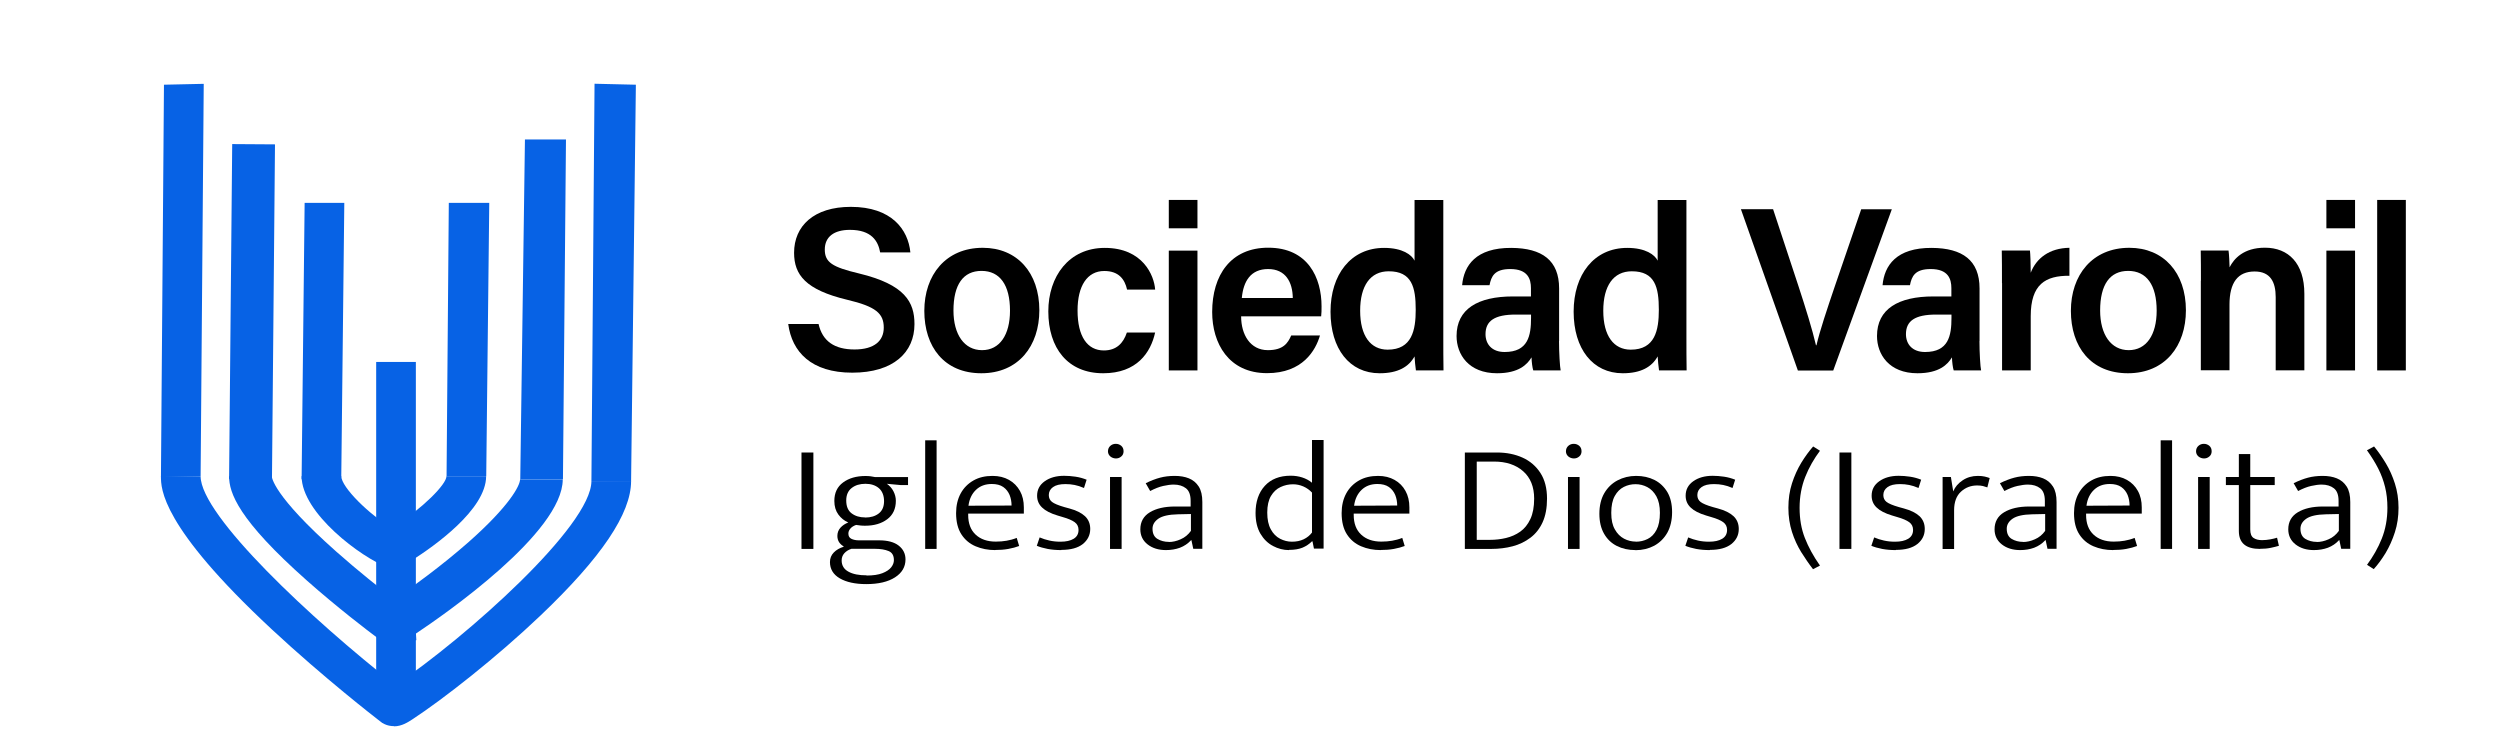
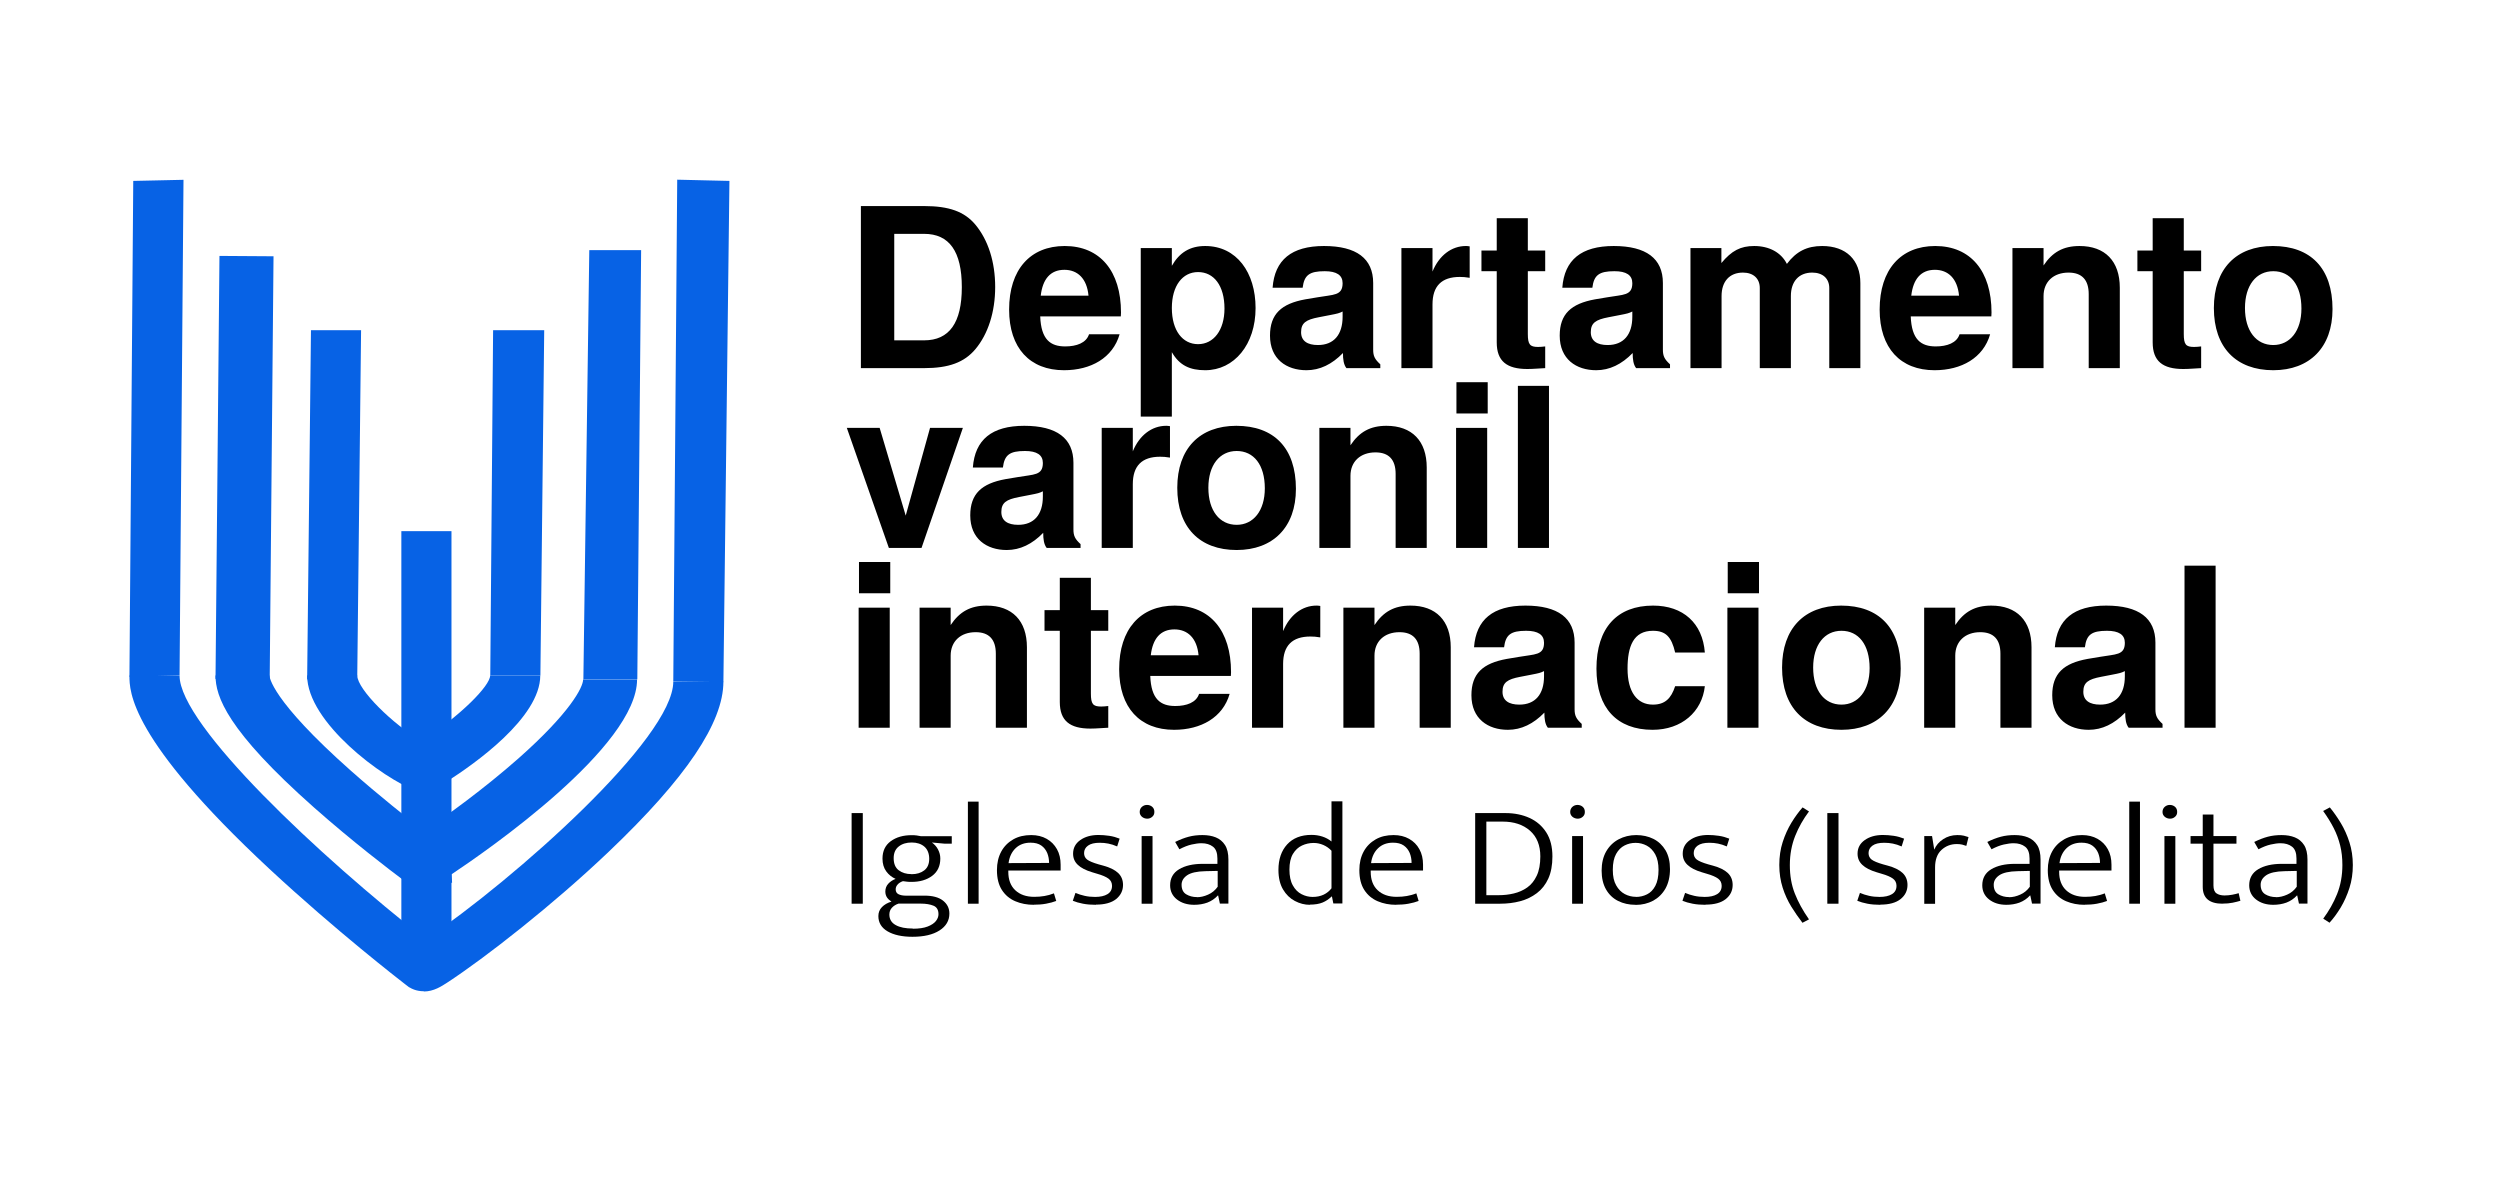
- <svg xmlns="http://www.w3.org/2000/svg" id="Layer_1" version="1.1" viewBox="0 0 256.46 76.46">
-   <defs>
-     <style>
-       .st0 {
-         fill: #0762e5;
-       }
-     </style>
-   </defs>
-   <g>
-     <path d="M83.97,33.23c.4,1.77,1.63,2.62,3.69,2.62s3-.91,3-2.24c0-1.45-.8-2.16-3.76-2.86-4.25-1.02-5.44-2.55-5.44-4.82,0-2.74,2.02-4.71,5.82-4.71,4.19,0,5.88,2.33,6.11,4.67h-3.1c-.21-1.17-.89-2.31-3.1-2.31-1.63,0-2.58.71-2.58,2.02s.77,1.8,3.5,2.45c4.73,1.14,5.7,2.94,5.7,5.2,0,2.9-2.16,4.98-6.38,4.98s-6.19-2.14-6.57-4.99h3.1Z" />
-     <path d="M106.62,31.83c0,3.66-2.14,6.46-5.95,6.46s-5.85-2.72-5.85-6.4,2.2-6.47,6-6.47c3.52,0,5.8,2.55,5.8,6.41ZM97.81,31.85c0,2.48,1.12,4.07,2.93,4.07s2.87-1.56,2.87-4.05c0-2.64-1.04-4.08-2.92-4.08s-2.88,1.4-2.88,4.07Z" />
-     <path d="M118.5,34.1c-.45,2.07-1.88,4.19-5.33,4.19-3.64,0-5.63-2.58-5.63-6.35,0-3.58,2.11-6.51,5.79-6.51,3.9,0,5.07,2.82,5.17,4.28h-2.88c-.24-1.08-.87-1.91-2.34-1.91-1.75,0-2.74,1.53-2.74,4.05,0,2.68,1.01,4.1,2.7,4.1,1.28,0,1.99-.73,2.36-1.84h2.9Z" />
-     <path d="M119.9,20.51h2.94v2.91h-2.94v-2.91ZM119.9,25.71h2.94v12.29h-2.94v-12.29Z" />
-     <path d="M127.32,32.46c0,1.86.93,3.46,2.74,3.46,1.58,0,2.05-.71,2.4-1.51h2.95c-.45,1.53-1.77,3.87-5.43,3.87-3.95,0-5.63-3.07-5.63-6.27,0-3.79,1.91-6.6,5.75-6.6,4.09,0,5.47,3.1,5.47,6.01,0,.4,0,.69-.04,1.03h-8.22ZM132.62,30.57c-.02-1.63-.74-2.97-2.53-2.97s-2.54,1.25-2.7,2.97h5.23Z" />
-     <path d="M148.06,20.51v14.08c0,1.13,0,2.26.02,3.41h-2.83c-.06-.35-.12-1.09-.14-1.44-.59,1.07-1.7,1.73-3.58,1.73-3.1,0-5.04-2.52-5.04-6.32s2.08-6.54,5.5-6.54c1.89,0,2.83.71,3.12,1.31v-6.22h2.94ZM139.53,31.88c0,2.59,1.08,3.99,2.82,3.99,2.5,0,2.88-2.01,2.88-4.09,0-2.31-.39-3.95-2.77-3.95-1.9,0-2.93,1.5-2.93,4.05Z" />
-     <path d="M159.93,34.99c0,1.15.09,2.69.17,3.01h-2.81c-.09-.25-.17-.88-.18-1.34-.44.73-1.31,1.63-3.54,1.63-2.91,0-4.15-1.93-4.15-3.82,0-2.78,2.2-4.06,5.78-4.06h1.85v-.85c0-.94-.32-1.96-2.12-1.96-1.63,0-1.95.75-2.13,1.66h-2.81c.18-2.02,1.41-3.85,5.05-3.83,3.16.02,4.9,1.28,4.9,4.16v5.4ZM157.06,32.27h-1.57c-2.16,0-3.1.64-3.1,2.01,0,1.02.65,1.83,1.96,1.83,2.41,0,2.71-1.67,2.71-3.5v-.35Z" />
-     <path d="M173,20.51v14.08c0,1.13,0,2.26.02,3.41h-2.83c-.06-.35-.12-1.09-.14-1.44-.59,1.07-1.7,1.73-3.58,1.73-3.09,0-5.04-2.52-5.04-6.32s2.08-6.54,5.5-6.54c1.89,0,2.83.71,3.12,1.31v-6.22h2.94ZM164.47,31.88c0,2.59,1.08,3.99,2.82,3.99,2.5,0,2.88-2.01,2.88-4.09,0-2.31-.39-3.95-2.77-3.95-1.9,0-2.93,1.5-2.93,4.05Z" />
-     <path d="M184.43,38l-5.84-16.54h3.3l2.59,7.85c.77,2.35,1.43,4.48,1.81,6.11h.05c.34-1.48,1.08-3.68,1.88-6.04l2.71-7.91h3.14l-6.01,16.54h-3.62Z" />
-     <path d="M203.06,34.99c0,1.15.09,2.69.17,3.01h-2.81c-.09-.25-.17-.88-.18-1.34-.44.73-1.31,1.63-3.54,1.63-2.91,0-4.15-1.93-4.15-3.82,0-2.78,2.2-4.06,5.78-4.06h1.85v-.85c0-.94-.32-1.96-2.12-1.96-1.63,0-1.95.75-2.13,1.66h-2.81c.18-2.02,1.41-3.85,5.05-3.83,3.16.02,4.9,1.28,4.9,4.16v5.4ZM200.19,32.27h-1.57c-2.16,0-3.1.64-3.1,2.01,0,1.02.65,1.83,1.96,1.83,2.41,0,2.71-1.67,2.71-3.5v-.35Z" />
-     <path d="M205.37,29.04c0-1.39,0-2.43-.02-3.34h2.89c.04.3.08,1.43.08,2.28.57-1.49,1.92-2.53,3.97-2.56v2.87c-2.46-.02-3.97.87-3.97,4.15v5.56h-2.94v-8.96Z" />
-     <path d="M224.24,31.83c0,3.66-2.14,6.46-5.95,6.46s-5.85-2.72-5.85-6.4,2.2-6.47,6-6.47c3.51,0,5.8,2.55,5.8,6.41ZM215.44,31.85c0,2.48,1.12,4.07,2.93,4.07s2.87-1.56,2.87-4.05c0-2.64-1.04-4.08-2.92-4.08s-2.88,1.4-2.88,4.07Z" />
-     <path d="M225.78,28.8c0-1.05,0-2.17-.02-3.1h2.85c.06.33.1,1.33.11,1.72.44-.87,1.43-2.01,3.63-2.01,2.39,0,4.04,1.58,4.04,4.73v7.85h-2.94v-7.51c0-1.54-.54-2.63-2.16-2.63-1.72,0-2.58,1.13-2.58,3.4v6.73h-2.94v-9.19Z" />
-     <path d="M238.65,20.51h2.94v2.91h-2.94v-2.91ZM238.65,25.71h2.94v12.29h-2.94v-12.29Z" />
-     <path d="M243.86,38v-17.49h2.94v17.49h-2.94Z" />
+ <svg xmlns="http://www.w3.org/2000/svg" width="100%" height="100%" viewBox="0 0 203 96" version="1.1" xml:space="preserve" style="fill-rule:evenodd;clip-rule:evenodd;stroke-linejoin:round;stroke-miterlimit:2;">
+   <g transform="matrix(1,0,0,1,-4,0)">
+     <g transform="matrix(0.90276,0,0,0.90276,2.995799,4.361357)">
+       <text x="77px" y="28.28px" style="font-family:'HelveticaNeue-Bold', 'Helvetica Neue';font-weight:700;font-size:20px;">Departamento</text>
+       <text x="77px" y="44.453px" style="font-family:'HelveticaNeue-Bold', 'Helvetica Neue';font-weight:700;font-size:20px;">var<tspan x="106.3px 118.52px " y="44.453px 44.453px ">on</tspan>il</text>
+       <g transform="matrix(20,0,0,20,201.38,60.62618)">
+             </g>
+       <text x="77px" y="60.626px" style="font-family:'HelveticaNeue-Bold', 'Helvetica Neue';font-weight:700;font-size:20px;">inter<tspan x="120.68px 132.54px " y="60.626px 60.626px ">na</tspan>cional</text>
+     </g>
  </g>
-   <g>
-     <path d="M82.22,56.31v-9.89h1.22v9.89h-1.22Z" />
-     <path d="M88.86,59.92c-1.13,0-2.04-.2-2.71-.59s-1.01-.95-1.01-1.67c0-.39.13-.71.39-.98.26-.27.61-.47,1.04-.6-.19-.12-.35-.26-.48-.44-.12-.18-.19-.4-.19-.66,0-.33.11-.62.32-.85.21-.23.48-.41.8-.53-.41-.18-.75-.45-1.02-.82-.27-.37-.41-.83-.41-1.39,0-.83.3-1.46.9-1.9s1.36-.66,2.29-.66c.19,0,.37.01.53.03.16.02.31.05.46.08h3.38v.82h-.76l-1.41-.13c.28.2.51.45.67.76s.25.64.25.98c0,.83-.3,1.46-.89,1.9-.59.44-1.34.66-2.25.66-.16,0-.31,0-.47-.02s-.31-.03-.47-.06c-.26.09-.46.22-.59.38-.14.16-.2.33-.2.51,0,.25.1.43.3.53.2.1.46.16.77.16h2.09c.87,0,1.54.18,2,.54.46.36.7.83.7,1.42,0,.76-.36,1.38-1.08,1.84-.72.46-1.7.69-2.95.69ZM88.9,59.04c.67,0,1.21-.08,1.62-.24.41-.16.71-.36.9-.6.19-.24.28-.49.28-.74,0-.47-.18-.78-.54-.93-.36-.15-.83-.23-1.39-.23h-2.43c-.31.1-.55.26-.73.46s-.27.45-.27.73c0,.51.23.9.69,1.15.46.26,1.08.38,1.88.38ZM88.76,53.09c.57,0,1.03-.14,1.39-.42s.54-.7.54-1.26-.18-1.03-.53-1.33-.81-.45-1.38-.45-1.04.14-1.41.43c-.37.29-.56.71-.56,1.28,0,.6.18,1.04.55,1.32.37.28.83.42,1.38.42Z" />
-     <path d="M94.91,56.31v-11.14h1.17v11.14h-1.17Z" />
-     <path d="M102.1,56.43c-.74,0-1.41-.13-2.02-.39s-1.1-.67-1.46-1.23-.54-1.28-.54-2.17c0-.77.16-1.45.47-2.02.31-.57.75-1.01,1.31-1.33s1.21-.47,1.96-.47c.65,0,1.21.14,1.69.41.48.27.85.65,1.12,1.13.27.48.4,1.05.4,1.69v.64h-5.71v.14c0,.86.25,1.53.76,2.01s1.2.72,2.07.72c.4,0,.77-.03,1.11-.09.35-.06.69-.15,1.04-.29l.25.83c-.31.12-.68.22-1.11.3s-.89.11-1.35.11ZM99.34,51.88l4.43-.02c0-.39-.07-.75-.2-1.08-.14-.33-.35-.61-.65-.82-.3-.21-.69-.31-1.18-.31-.66,0-1.2.2-1.62.6s-.68.94-.77,1.62Z" />
-     <path d="M108.87,56.43c-.51,0-.98-.04-1.4-.12s-.8-.19-1.11-.32l.29-.86c.32.14.65.24,1,.32s.73.12,1.14.12c.57,0,1.02-.1,1.35-.3.33-.2.5-.5.5-.91,0-.33-.13-.6-.39-.79-.26-.19-.67-.37-1.24-.53l-.53-.16c-.7-.21-1.23-.48-1.57-.81-.35-.33-.52-.73-.52-1.22,0-.62.26-1.11.78-1.48.52-.37,1.18-.56,1.99-.56.37,0,.76.03,1.17.09.41.06.79.17,1.14.31l-.27.85c-.34-.15-.66-.25-.96-.31-.3-.06-.61-.09-.94-.09-.57,0-.99.1-1.28.31-.29.21-.43.48-.43.82,0,.29.11.53.33.7.22.17.64.35,1.27.53l.51.14c.7.19,1.23.45,1.6.79.36.34.54.78.54,1.31,0,.63-.26,1.14-.76,1.55-.51.4-1.24.6-2.19.6Z" />
-     <path d="M114.48,47.03c-.21,0-.41-.07-.57-.2-.16-.14-.25-.31-.25-.53s.08-.42.24-.56c.16-.14.34-.21.56-.21s.4.07.56.2c.16.14.24.32.24.57,0,.22-.08.4-.24.53-.16.14-.34.2-.54.2ZM113.87,56.31v-7.38h1.19v7.38h-1.19Z" />
-     <path d="M119.62,56.43c-.76,0-1.39-.19-1.89-.58-.5-.39-.75-.91-.75-1.55,0-.77.33-1.36.98-1.75.65-.39,1.51-.59,2.57-.59h1.61v-.57c0-.62-.16-1.05-.48-1.3-.32-.25-.74-.38-1.26-.38-.31,0-.66.05-1.07.14-.41.09-.86.27-1.34.52l-.46-.8c.53-.26,1.02-.45,1.48-.57.45-.12.95-.18,1.5-.18s1.03.08,1.45.25.76.45,1.01.84c.25.39.37.92.37,1.59v4.8h-.93l-.19-.89h-.03c-.33.36-.71.61-1.15.78-.44.16-.92.24-1.44.24ZM119.91,55.6c.38,0,.79-.09,1.21-.28.42-.18.77-.47,1.05-.86v-1.73l-1.34.03c-.93.02-1.59.17-2,.45-.4.28-.6.62-.6,1.03,0,.49.17.84.5,1.04s.73.31,1.18.31Z" />
-     <path d="M132.23,56.43c-.57,0-1.11-.14-1.64-.42s-.96-.7-1.29-1.26-.5-1.27-.5-2.13c0-1.16.32-2.09.95-2.78.63-.69,1.52-1.04,2.65-1.04.42,0,.82.06,1.19.18.37.12.71.3,1,.54v-4.38h1.19v11.14h-.99l-.15-.75h-.05c-.28.28-.61.5-.97.65-.36.15-.83.23-1.39.23ZM132.53,55.57c.45,0,.85-.08,1.21-.25.35-.17.63-.4.85-.69v-4.1c-.25-.27-.55-.48-.89-.63-.35-.15-.7-.22-1.06-.22-.44,0-.86.09-1.27.28s-.73.49-.99.92c-.25.42-.38.99-.38,1.7s.12,1.29.37,1.73c.24.44.56.76.95.96.39.2.79.3,1.21.3Z" />
-     <path d="M141.65,56.43c-.74,0-1.41-.13-2.02-.39-.61-.26-1.1-.67-1.46-1.23-.36-.56-.54-1.28-.54-2.17,0-.77.16-1.45.47-2.02.31-.57.75-1.01,1.31-1.33s1.21-.47,1.96-.47c.65,0,1.21.14,1.69.41.48.27.86.65,1.12,1.13.27.48.4,1.05.4,1.69v.64h-5.71v.14c0,.86.25,1.53.76,2.01.51.48,1.2.72,2.07.72.4,0,.77-.03,1.11-.09.34-.06.69-.15,1.04-.29l.25.83c-.31.12-.68.22-1.11.3s-.89.11-1.35.11ZM138.9,51.88l4.43-.02c0-.39-.07-.75-.2-1.08-.14-.33-.35-.61-.65-.82-.3-.21-.69-.31-1.18-.31-.66,0-1.2.2-1.62.6s-.68.94-.77,1.62Z" />
-     <path d="M150.27,56.31v-9.89h3.31c.97,0,1.85.18,2.62.53.77.35,1.38.88,1.83,1.58.45.7.67,1.58.67,2.62,0,.95-.15,1.76-.45,2.42-.3.66-.72,1.19-1.25,1.59-.53.4-1.14.7-1.83.88-.68.18-1.41.27-2.18.27h-2.72ZM151.49,55.38h1.34c.57,0,1.12-.06,1.66-.19.54-.13,1.02-.34,1.46-.65.44-.31.78-.74,1.04-1.29s.39-1.26.39-2.1c0-1.21-.38-2.15-1.13-2.81s-1.75-.99-2.98-.99h-1.78v8.04Z" />
-     <path d="M161.46,47.03c-.21,0-.41-.07-.57-.2-.16-.14-.25-.31-.25-.53s.08-.42.24-.56c.16-.14.34-.21.56-.21s.4.07.56.2c.16.14.24.32.24.57,0,.22-.08.4-.24.53-.16.14-.34.2-.54.2ZM160.85,56.31v-7.38h1.19v7.38h-1.19Z" />
-     <path d="M167.76,56.43c-.7,0-1.33-.14-1.89-.42-.56-.28-1-.7-1.32-1.26-.32-.56-.48-1.24-.48-2.05s.17-1.53.5-2.1.79-1.02,1.36-1.32c.57-.3,1.21-.46,1.91-.46s1.33.14,1.89.42c.55.28.99.7,1.32,1.25.32.55.48,1.23.48,2.05s-.17,1.53-.49,2.11c-.33.58-.78,1.02-1.34,1.33-.57.3-1.21.46-1.92.46ZM167.81,55.57c.43,0,.83-.09,1.21-.28.37-.18.68-.49.91-.93.23-.43.35-1.02.35-1.75,0-.69-.12-1.25-.36-1.69-.24-.43-.55-.75-.93-.95-.38-.2-.78-.3-1.21-.3s-.82.09-1.2.28c-.38.19-.69.5-.93.93-.24.43-.36,1-.36,1.73s.12,1.27.37,1.7c.24.43.56.75.94.95.38.2.79.3,1.21.3Z" />
-     <path d="M175.4,56.43c-.51,0-.98-.04-1.4-.12s-.8-.19-1.11-.32l.29-.86c.32.14.65.24,1,.32.35.08.73.12,1.14.12.57,0,1.02-.1,1.35-.3.33-.2.5-.5.5-.91,0-.33-.13-.6-.39-.79-.26-.19-.67-.37-1.24-.53l-.53-.16c-.7-.21-1.23-.48-1.57-.81-.35-.33-.52-.73-.52-1.22,0-.62.26-1.11.78-1.48.52-.37,1.18-.56,1.99-.56.37,0,.76.03,1.17.09.41.06.79.17,1.14.31l-.27.85c-.34-.15-.66-.25-.96-.31-.3-.06-.61-.09-.94-.09-.57,0-.99.1-1.28.31-.29.21-.43.48-.43.82,0,.29.11.53.33.7.22.17.64.35,1.27.53l.51.14c.7.19,1.23.45,1.6.79.36.34.54.78.54,1.31,0,.63-.25,1.14-.76,1.55-.51.4-1.24.6-2.19.6Z" />
-     <path d="M185.98,58.38c-.42-.54-.82-1.13-1.21-1.75-.38-.62-.7-1.31-.94-2.06-.24-.75-.37-1.58-.37-2.48s.12-1.74.37-2.51c.25-.77.57-1.48.96-2.12s.8-1.19,1.21-1.66l.7.44c-.62.83-1.13,1.72-1.51,2.68s-.58,2.02-.58,3.18.18,2.17.54,3.09c.36.92.87,1.86,1.55,2.83l-.73.38Z" />
-     <path d="M188.7,56.31v-9.89h1.22v9.89h-1.22Z" />
-     <path d="M194.48,56.43c-.51,0-.98-.04-1.4-.12s-.8-.19-1.11-.32l.29-.86c.32.14.65.24,1,.32.35.08.73.12,1.14.12.57,0,1.02-.1,1.35-.3.33-.2.5-.5.5-.91,0-.33-.13-.6-.39-.79-.26-.19-.67-.37-1.24-.53l-.53-.16c-.7-.21-1.23-.48-1.57-.81-.35-.33-.52-.73-.52-1.22,0-.62.26-1.11.78-1.48.52-.37,1.18-.56,1.99-.56.37,0,.76.03,1.17.09.41.06.79.17,1.14.31l-.27.85c-.34-.15-.66-.25-.96-.31-.3-.06-.61-.09-.94-.09-.57,0-.99.1-1.28.31-.29.21-.43.48-.43.82,0,.29.11.53.33.7.22.17.64.35,1.27.53l.51.14c.7.19,1.23.45,1.6.79.36.34.54.78.54,1.31,0,.63-.25,1.14-.76,1.55-.51.4-1.24.6-2.19.6Z" />
-     <path d="M199.28,56.31v-7.38h.85l.24,1.48c.19-.46.51-.84.97-1.14.45-.3.97-.45,1.55-.45.28,0,.52.02.72.07.2.05.37.1.5.15l-.24.96c-.14-.05-.29-.1-.45-.14-.17-.04-.36-.06-.59-.06-.65,0-1.2.21-1.67.64-.46.42-.7,1.06-.7,1.91v3.97h-1.19Z" />
-     <path d="M207.25,56.43c-.76,0-1.39-.19-1.89-.58-.5-.39-.75-.91-.75-1.55,0-.77.33-1.36.98-1.75.65-.39,1.51-.59,2.57-.59h1.61v-.57c0-.62-.16-1.05-.48-1.3-.32-.25-.74-.38-1.26-.38-.31,0-.66.05-1.07.14-.41.09-.86.27-1.34.52l-.46-.8c.53-.26,1.02-.45,1.48-.57.45-.12.95-.18,1.5-.18s1.03.08,1.45.25.76.45,1.01.84c.25.39.37.92.37,1.59v4.8h-.93l-.19-.89h-.03c-.33.36-.71.61-1.15.78-.44.16-.92.24-1.44.24ZM207.54,55.6c.38,0,.79-.09,1.21-.28.42-.18.77-.47,1.05-.86v-1.73l-1.34.03c-.93.02-1.59.17-2,.45-.4.28-.6.62-.6,1.03,0,.49.17.84.5,1.04s.73.31,1.18.31Z" />
-     <path d="M216.78,56.43c-.74,0-1.41-.13-2.02-.39-.61-.26-1.1-.67-1.46-1.23-.36-.56-.54-1.28-.54-2.17,0-.77.16-1.45.47-2.02.31-.57.75-1.01,1.31-1.33s1.21-.47,1.96-.47c.65,0,1.21.14,1.69.41.48.27.86.65,1.12,1.13.27.48.4,1.05.4,1.69v.64h-5.71v.14c0,.86.25,1.53.76,2.01.51.48,1.2.72,2.07.72.4,0,.77-.03,1.11-.09.34-.06.69-.15,1.04-.29l.25.83c-.31.12-.68.22-1.11.3s-.89.11-1.35.11ZM214.03,51.88l4.43-.02c0-.39-.07-.75-.2-1.08-.14-.33-.35-.61-.65-.82-.3-.21-.69-.31-1.18-.31-.66,0-1.2.2-1.62.6s-.68.94-.77,1.62Z" />
-     <path d="M221.65,56.31v-11.14h1.17v11.14h-1.17Z" />
-     <path d="M226.1,47.03c-.21,0-.41-.07-.57-.2-.16-.14-.25-.31-.25-.53s.08-.42.24-.56c.16-.14.34-.21.56-.21s.4.07.56.2c.16.14.24.32.24.57,0,.22-.08.4-.24.53-.16.14-.34.2-.54.2ZM225.49,56.31v-7.38h1.19v7.38h-1.19Z" />
-     <path d="M231.84,56.31c-1.45,0-2.17-.61-2.17-1.84v-4.71h-1.33v-.83h1.33v-2.35h1.17v2.35h2.51v.83h-2.51v4.55c0,.43.11.72.33.87s.51.23.88.23c.28,0,.56-.03.84-.08.28-.05.51-.11.7-.17l.19.83c-.23.07-.51.14-.84.21-.33.07-.7.1-1.1.1Z" />
-     <path d="M237.38,56.43c-.76,0-1.39-.19-1.89-.58-.5-.39-.75-.91-.75-1.55,0-.77.33-1.36.98-1.75.65-.39,1.51-.59,2.57-.59h1.61v-.57c0-.62-.16-1.05-.48-1.3-.32-.25-.74-.38-1.26-.38-.31,0-.66.05-1.07.14-.41.09-.86.27-1.34.52l-.46-.8c.53-.26,1.02-.45,1.48-.57.45-.12.95-.18,1.5-.18s1.03.08,1.45.25.76.45,1.01.84c.25.39.37.92.37,1.59v4.8h-.93l-.19-.89h-.03c-.33.36-.71.61-1.15.78-.44.16-.92.24-1.44.24ZM237.67,55.6c.38,0,.79-.09,1.21-.28.42-.18.77-.47,1.05-.86v-1.73l-1.34.03c-.93.02-1.59.17-2,.45-.4.28-.6.62-.6,1.03,0,.49.17.84.5,1.04s.73.31,1.18.31Z" />
-     <path d="M243.5,58.38l-.68-.44c.62-.84,1.13-1.73,1.51-2.68.38-.95.58-2.01.58-3.17,0-.77-.08-1.49-.24-2.13-.16-.65-.39-1.28-.7-1.89-.31-.61-.7-1.24-1.16-1.88l.73-.39c.43.52.83,1.1,1.21,1.73.38.63.69,1.33.93,2.08s.37,1.58.37,2.48-.12,1.72-.37,2.5c-.25.78-.57,1.49-.95,2.13-.39.64-.79,1.19-1.22,1.66Z" />
+   <g transform="matrix(1,0,0,1,-4,0)">
+     <g transform="matrix(0.744059,0,0,0.744059,11.97426,31.48309)">
+       <rect x="82.22" y="46.42" width="1.22" height="9.89" style="fill-rule:nonzero;" />
+     </g>
+     <g transform="matrix(0.744059,0,0,0.744059,11.97426,31.48309)">
+       <path d="M88.86,59.92C87.73,59.92 86.82,59.72 86.15,59.33C85.48,58.94 85.14,58.38 85.14,57.66C85.14,57.27 85.27,56.95 85.53,56.68C85.79,56.41 86.14,56.21 86.57,56.08C86.38,55.96 86.22,55.82 86.09,55.64C85.97,55.46 85.9,55.24 85.9,54.98C85.9,54.65 86.01,54.36 86.22,54.13C86.43,53.9 86.7,53.72 87.02,53.6C86.61,53.42 86.27,53.15 86,52.78C85.73,52.41 85.59,51.95 85.59,51.39C85.59,50.56 85.89,49.93 86.49,49.49C87.09,49.05 87.85,48.83 88.78,48.83C88.97,48.83 89.15,48.84 89.31,48.86C89.47,48.88 89.62,48.91 89.77,48.94L93.15,48.94L93.15,49.76L92.39,49.76L90.98,49.63C91.26,49.83 91.49,50.08 91.65,50.39C91.81,50.7 91.9,51.03 91.9,51.37C91.9,52.2 91.6,52.83 91.01,53.27C90.42,53.71 89.67,53.93 88.76,53.93C88.6,53.93 88.45,53.93 88.29,53.91C88.13,53.89 87.98,53.88 87.82,53.85C87.56,53.94 87.36,54.07 87.23,54.23C87.09,54.39 87.03,54.56 87.03,54.74C87.03,54.99 87.13,55.17 87.33,55.27C87.53,55.37 87.79,55.43 88.1,55.43L90.19,55.43C91.06,55.43 91.73,55.61 92.19,55.97C92.65,56.33 92.89,56.8 92.89,57.39C92.89,58.15 92.53,58.77 91.81,59.23C91.09,59.69 90.11,59.92 88.86,59.92ZM88.9,59.04C89.57,59.04 90.11,58.96 90.52,58.8C90.93,58.64 91.23,58.44 91.42,58.2C91.61,57.96 91.7,57.71 91.7,57.46C91.7,56.99 91.52,56.68 91.16,56.53C90.8,56.38 90.33,56.3 89.77,56.3L87.34,56.3C87.03,56.4 86.79,56.56 86.61,56.76C86.43,56.96 86.34,57.21 86.34,57.49C86.34,58 86.57,58.39 87.03,58.64C87.49,58.9 88.11,59.02 88.91,59.02L88.9,59.04ZM88.76,53.09C89.33,53.09 89.79,52.95 90.15,52.67C90.51,52.39 90.69,51.97 90.69,51.41C90.69,50.85 90.51,50.38 90.16,50.08C89.81,49.78 89.35,49.63 88.78,49.63C88.21,49.63 87.74,49.77 87.37,50.06C87,50.35 86.81,50.77 86.81,51.34C86.81,51.94 86.99,52.38 87.36,52.66C87.73,52.94 88.19,53.08 88.74,53.08L88.76,53.09Z" style="fill-rule:nonzero;" />
+     </g>
+     <g transform="matrix(0.744059,0,0,0.744059,11.97426,31.48309)">
+       <rect x="94.91" y="45.17" width="1.17" height="11.14" style="fill-rule:nonzero;" />
+     </g>
+     <g transform="matrix(0.744059,0,0,0.744059,11.97426,31.48309)">
+       <path d="M102.1,56.43C101.36,56.43 100.69,56.3 100.08,56.04C99.47,55.78 98.98,55.37 98.62,54.81C98.26,54.25 98.08,53.53 98.08,52.64C98.08,51.87 98.24,51.19 98.55,50.62C98.86,50.05 99.3,49.61 99.86,49.29C100.42,48.97 101.07,48.82 101.82,48.82C102.47,48.82 103.03,48.96 103.51,49.23C103.99,49.5 104.36,49.88 104.63,50.36C104.9,50.84 105.03,51.41 105.03,52.05L105.03,52.69L99.32,52.69L99.32,52.83C99.32,53.69 99.57,54.36 100.08,54.84C100.59,55.32 101.28,55.56 102.15,55.56C102.55,55.56 102.92,55.53 103.26,55.47C103.61,55.41 103.95,55.32 104.3,55.18L104.55,56.01C104.24,56.13 103.87,56.23 103.44,56.31C103.01,56.39 102.55,56.42 102.09,56.42L102.1,56.43ZM99.34,51.88L103.77,51.86C103.77,51.47 103.7,51.11 103.57,50.78C103.43,50.45 103.22,50.17 102.92,49.96C102.62,49.75 102.23,49.65 101.74,49.65C101.08,49.65 100.54,49.85 100.12,50.25C99.7,50.65 99.44,51.19 99.35,51.87L99.34,51.88Z" style="fill-rule:nonzero;" />
+     </g>
+     <g transform="matrix(0.744059,0,0,0.744059,11.97426,31.48309)">
+       <path d="M108.87,56.43C108.36,56.43 107.89,56.39 107.47,56.31C107.05,56.23 106.67,56.12 106.36,55.99L106.65,55.13C106.97,55.27 107.3,55.37 107.65,55.45C108,55.53 108.38,55.57 108.79,55.57C109.36,55.57 109.81,55.47 110.14,55.27C110.47,55.07 110.64,54.77 110.64,54.36C110.64,54.03 110.51,53.76 110.25,53.57C109.99,53.38 109.58,53.2 109.01,53.04L108.48,52.88C107.78,52.67 107.25,52.4 106.91,52.07C106.56,51.74 106.39,51.34 106.39,50.85C106.39,50.23 106.65,49.74 107.17,49.37C107.69,49 108.35,48.81 109.16,48.81C109.53,48.81 109.92,48.84 110.33,48.9C110.74,48.96 111.12,49.07 111.47,49.21L111.2,50.06C110.86,49.91 110.54,49.81 110.24,49.75C109.94,49.69 109.63,49.66 109.3,49.66C108.73,49.66 108.31,49.76 108.02,49.97C107.73,50.18 107.59,50.45 107.59,50.79C107.59,51.08 107.7,51.32 107.92,51.49C108.14,51.66 108.56,51.84 109.19,52.02L109.7,52.16C110.4,52.35 110.93,52.61 111.3,52.95C111.66,53.29 111.84,53.73 111.84,54.26C111.84,54.89 111.58,55.4 111.08,55.81C110.57,56.21 109.84,56.41 108.89,56.41L108.87,56.43Z" style="fill-rule:nonzero;" />
+     </g>
+     <g transform="matrix(0.744059,0,0,0.744059,11.97426,31.48309)">
+       <path d="M114.48,47.03C114.27,47.03 114.07,46.96 113.91,46.83C113.75,46.69 113.66,46.52 113.66,46.3C113.66,46.08 113.74,45.88 113.9,45.74C114.06,45.6 114.24,45.53 114.46,45.53C114.68,45.53 114.86,45.6 115.02,45.73C115.18,45.87 115.26,46.05 115.26,46.3C115.26,46.52 115.18,46.7 115.02,46.83C114.86,46.97 114.68,47.03 114.48,47.03ZM113.87,56.31L113.87,48.93L115.06,48.93L115.06,56.31L113.87,56.31Z" style="fill-rule:nonzero;" />
+     </g>
+     <g transform="matrix(0.744059,0,0,0.744059,11.97426,31.48309)">
+       <path d="M119.62,56.43C118.86,56.43 118.23,56.24 117.73,55.85C117.23,55.46 116.98,54.94 116.98,54.3C116.98,53.53 117.31,52.94 117.96,52.55C118.61,52.16 119.47,51.96 120.53,51.96L122.14,51.96L122.14,51.39C122.14,50.77 121.98,50.34 121.66,50.09C121.34,49.84 120.92,49.71 120.4,49.71C120.09,49.71 119.74,49.76 119.33,49.85C118.92,49.94 118.47,50.12 117.99,50.37L117.53,49.57C118.06,49.31 118.55,49.12 119.01,49C119.46,48.88 119.96,48.82 120.51,48.82C121.06,48.82 121.54,48.9 121.96,49.07C122.38,49.24 122.72,49.52 122.97,49.91C123.22,50.3 123.34,50.83 123.34,51.5L123.34,56.3L122.41,56.3L122.22,55.41L122.19,55.41C121.86,55.77 121.48,56.02 121.04,56.19C120.6,56.35 120.12,56.43 119.6,56.43L119.62,56.43ZM119.91,55.6C120.29,55.6 120.7,55.51 121.12,55.32C121.54,55.14 121.89,54.85 122.17,54.46L122.17,52.73L120.83,52.76C119.9,52.78 119.24,52.93 118.83,53.21C118.43,53.49 118.23,53.83 118.23,54.24C118.23,54.73 118.4,55.08 118.73,55.28C119.06,55.48 119.46,55.59 119.91,55.59L119.91,55.6Z" style="fill-rule:nonzero;" />
+     </g>
+     <g transform="matrix(0.744059,0,0,0.744059,11.97426,31.48309)">
+       <path d="M132.23,56.43C131.66,56.43 131.12,56.29 130.59,56.01C130.06,55.73 129.63,55.31 129.3,54.75C128.97,54.19 128.8,53.48 128.8,52.62C128.8,51.46 129.12,50.53 129.75,49.84C130.38,49.15 131.27,48.8 132.4,48.8C132.82,48.8 133.22,48.86 133.59,48.98C133.96,49.1 134.3,49.28 134.59,49.52L134.59,45.14L135.78,45.14L135.78,56.28L134.79,56.28L134.64,55.53L134.59,55.53C134.31,55.81 133.98,56.03 133.62,56.18C133.26,56.33 132.79,56.41 132.23,56.41L132.23,56.43ZM132.53,55.57C132.98,55.57 133.38,55.49 133.74,55.32C134.09,55.15 134.37,54.92 134.59,54.63L134.59,50.53C134.34,50.26 134.04,50.05 133.7,49.9C133.35,49.75 133,49.68 132.64,49.68C132.2,49.68 131.78,49.77 131.37,49.96C130.96,50.15 130.64,50.45 130.38,50.88C130.13,51.3 130,51.87 130,52.58C130,53.29 130.12,53.87 130.37,54.31C130.61,54.75 130.93,55.07 131.32,55.27C131.71,55.47 132.11,55.57 132.53,55.57Z" style="fill-rule:nonzero;" />
+     </g>
+     <g transform="matrix(0.744059,0,0,0.744059,11.97426,31.48309)">
+       <path d="M141.65,56.43C140.91,56.43 140.24,56.3 139.63,56.04C139.02,55.78 138.53,55.37 138.17,54.81C137.81,54.25 137.63,53.53 137.63,52.64C137.63,51.87 137.79,51.19 138.1,50.62C138.41,50.05 138.85,49.61 139.41,49.29C139.97,48.97 140.62,48.82 141.37,48.82C142.02,48.82 142.58,48.96 143.06,49.23C143.54,49.5 143.92,49.88 144.18,50.36C144.45,50.84 144.58,51.41 144.58,52.05L144.58,52.69L138.87,52.69L138.87,52.83C138.87,53.69 139.12,54.36 139.63,54.84C140.14,55.32 140.83,55.56 141.7,55.56C142.1,55.56 142.47,55.53 142.81,55.47C143.15,55.41 143.5,55.32 143.85,55.18L144.1,56.01C143.79,56.13 143.42,56.23 142.99,56.31C142.56,56.39 142.1,56.42 141.64,56.42L141.65,56.43ZM138.9,51.88L143.33,51.86C143.33,51.47 143.26,51.11 143.13,50.78C142.99,50.45 142.78,50.17 142.48,49.96C142.18,49.75 141.79,49.65 141.3,49.65C140.64,49.65 140.1,49.85 139.68,50.25C139.26,50.65 139,51.19 138.91,51.87L138.9,51.88Z" style="fill-rule:nonzero;" />
+     </g>
+     <g transform="matrix(0.744059,0,0,0.744059,11.97426,31.48309)">
+       <path d="M150.27,56.31L150.27,46.42L153.58,46.42C154.55,46.42 155.43,46.6 156.2,46.95C156.97,47.3 157.58,47.83 158.03,48.53C158.48,49.23 158.7,50.11 158.7,51.15C158.7,52.1 158.55,52.91 158.25,53.57C157.95,54.23 157.53,54.76 157,55.16C156.47,55.56 155.86,55.86 155.17,56.04C154.49,56.22 153.76,56.31 152.99,56.31L150.27,56.31ZM151.49,55.38L152.83,55.38C153.4,55.38 153.95,55.32 154.49,55.19C155.03,55.06 155.51,54.85 155.95,54.54C156.39,54.23 156.73,53.8 156.99,53.25C157.25,52.7 157.38,51.99 157.38,51.15C157.38,49.94 157,49 156.25,48.34C155.5,47.68 154.5,47.35 153.27,47.35L151.49,47.35L151.49,55.39L151.49,55.38Z" style="fill-rule:nonzero;" />
+     </g>
+     <g transform="matrix(0.744059,0,0,0.744059,11.97426,31.48309)">
+       <path d="M161.46,47.03C161.25,47.03 161.05,46.96 160.89,46.83C160.73,46.69 160.64,46.52 160.64,46.3C160.64,46.08 160.72,45.88 160.88,45.74C161.04,45.6 161.22,45.53 161.44,45.53C161.66,45.53 161.84,45.6 162,45.73C162.16,45.87 162.24,46.05 162.24,46.3C162.24,46.52 162.16,46.7 162,46.83C161.84,46.97 161.66,47.03 161.46,47.03ZM160.85,56.31L160.85,48.93L162.04,48.93L162.04,56.31L160.85,56.31Z" style="fill-rule:nonzero;" />
+     </g>
+     <g transform="matrix(0.744059,0,0,0.744059,11.97426,31.48309)">
+       <path d="M167.76,56.43C167.06,56.43 166.43,56.29 165.87,56.01C165.31,55.73 164.87,55.31 164.55,54.75C164.23,54.19 164.07,53.51 164.07,52.7C164.07,51.89 164.24,51.17 164.57,50.6C164.9,50.03 165.36,49.58 165.93,49.28C166.5,48.98 167.14,48.82 167.84,48.82C168.54,48.82 169.17,48.96 169.73,49.24C170.28,49.52 170.72,49.94 171.05,50.49C171.37,51.04 171.53,51.72 171.53,52.54C171.53,53.36 171.36,54.07 171.04,54.65C170.71,55.23 170.26,55.67 169.7,55.98C169.13,56.28 168.49,56.44 167.78,56.44L167.76,56.43ZM167.81,55.57C168.24,55.57 168.64,55.48 169.02,55.29C169.39,55.11 169.7,54.8 169.93,54.36C170.16,53.93 170.28,53.34 170.28,52.61C170.28,51.92 170.16,51.36 169.92,50.92C169.68,50.49 169.37,50.17 168.99,49.97C168.61,49.77 168.21,49.67 167.78,49.67C167.35,49.67 166.96,49.76 166.58,49.95C166.2,50.14 165.89,50.45 165.65,50.88C165.41,51.31 165.29,51.88 165.29,52.61C165.29,53.34 165.41,53.88 165.66,54.31C165.9,54.74 166.22,55.06 166.6,55.26C166.98,55.46 167.39,55.56 167.81,55.56L167.81,55.57Z" style="fill-rule:nonzero;" />
+     </g>
+     <g transform="matrix(0.744059,0,0,0.744059,11.97426,31.48309)">
+       <path d="M175.4,56.43C174.89,56.43 174.42,56.39 174,56.31C173.58,56.23 173.2,56.12 172.89,55.99L173.18,55.13C173.5,55.27 173.83,55.37 174.18,55.45C174.53,55.53 174.91,55.57 175.32,55.57C175.89,55.57 176.34,55.47 176.67,55.27C177,55.07 177.17,54.77 177.17,54.36C177.17,54.03 177.04,53.76 176.78,53.57C176.52,53.38 176.11,53.2 175.54,53.04L175.01,52.88C174.31,52.67 173.78,52.4 173.44,52.07C173.09,51.74 172.92,51.34 172.92,50.85C172.92,50.23 173.18,49.74 173.7,49.37C174.22,49 174.88,48.81 175.69,48.81C176.06,48.81 176.45,48.84 176.86,48.9C177.27,48.96 177.65,49.07 178,49.21L177.73,50.06C177.39,49.91 177.07,49.81 176.77,49.75C176.47,49.69 176.16,49.66 175.83,49.66C175.26,49.66 174.84,49.76 174.55,49.97C174.26,50.18 174.12,50.45 174.12,50.79C174.12,51.08 174.23,51.32 174.45,51.49C174.67,51.66 175.09,51.84 175.72,52.02L176.23,52.16C176.93,52.35 177.46,52.61 177.83,52.95C178.19,53.29 178.37,53.73 178.37,54.26C178.37,54.89 178.12,55.4 177.61,55.81C177.1,56.21 176.37,56.41 175.42,56.41L175.4,56.43Z" style="fill-rule:nonzero;" />
+     </g>
+     <g transform="matrix(0.744059,0,0,0.744059,11.97426,31.48309)">
+       <path d="M185.98,58.38C185.56,57.84 185.16,57.25 184.77,56.63C184.39,56.01 184.07,55.32 183.83,54.57C183.59,53.82 183.46,52.99 183.46,52.09C183.46,51.19 183.58,50.35 183.83,49.58C184.08,48.81 184.4,48.1 184.79,47.46C185.18,46.82 185.59,46.27 186,45.8L186.7,46.24C186.08,47.07 185.57,47.96 185.19,48.92C184.81,49.88 184.61,50.94 184.61,52.1C184.61,53.26 184.79,54.27 185.15,55.19C185.51,56.11 186.02,57.05 186.7,58.02L185.97,58.4L185.98,58.38Z" style="fill-rule:nonzero;" />
+     </g>
+     <g transform="matrix(0.744059,0,0,0.744059,11.97426,31.48309)">
+       <rect x="188.7" y="46.42" width="1.22" height="9.89" style="fill-rule:nonzero;" />
+     </g>
+     <g transform="matrix(0.744059,0,0,0.744059,11.97426,31.48309)">
+       <path d="M194.48,56.43C193.97,56.43 193.5,56.39 193.08,56.31C192.66,56.23 192.28,56.12 191.97,55.99L192.26,55.13C192.58,55.27 192.91,55.37 193.26,55.45C193.61,55.53 193.99,55.57 194.4,55.57C194.97,55.57 195.42,55.47 195.75,55.27C196.08,55.07 196.25,54.77 196.25,54.36C196.25,54.03 196.12,53.76 195.86,53.57C195.6,53.38 195.19,53.2 194.62,53.04L194.09,52.88C193.39,52.67 192.86,52.4 192.52,52.07C192.17,51.74 192,51.34 192,50.85C192,50.23 192.26,49.74 192.78,49.37C193.3,49 193.96,48.81 194.77,48.81C195.14,48.81 195.53,48.84 195.94,48.9C196.35,48.96 196.73,49.07 197.08,49.21L196.81,50.06C196.47,49.91 196.15,49.81 195.85,49.75C195.55,49.69 195.24,49.66 194.91,49.66C194.34,49.66 193.92,49.76 193.63,49.97C193.34,50.18 193.2,50.45 193.2,50.79C193.2,51.08 193.31,51.32 193.53,51.49C193.75,51.66 194.17,51.84 194.8,52.02L195.31,52.16C196.01,52.35 196.54,52.61 196.91,52.95C197.27,53.29 197.45,53.73 197.45,54.26C197.45,54.89 197.2,55.4 196.69,55.81C196.18,56.21 195.45,56.41 194.5,56.41L194.48,56.43Z" style="fill-rule:nonzero;" />
+     </g>
+     <g transform="matrix(0.744059,0,0,0.744059,11.97426,31.48309)">
+       <path d="M199.28,56.31L199.28,48.93L200.13,48.93L200.37,50.41C200.56,49.95 200.88,49.57 201.34,49.27C201.79,48.97 202.31,48.82 202.89,48.82C203.17,48.82 203.41,48.84 203.61,48.89C203.81,48.94 203.98,48.99 204.11,49.04L203.87,50C203.73,49.95 203.58,49.9 203.42,49.86C203.25,49.82 203.06,49.8 202.83,49.8C202.18,49.8 201.63,50.01 201.16,50.44C200.7,50.86 200.46,51.5 200.46,52.35L200.46,56.32L199.27,56.32L199.28,56.31Z" style="fill-rule:nonzero;" />
+     </g>
+     <g transform="matrix(0.744059,0,0,0.744059,12.71832,31.48309)">
+       <path d="M207.25,56.43C206.49,56.43 205.86,56.24 205.36,55.85C204.86,55.46 204.61,54.94 204.61,54.3C204.61,53.53 204.94,52.94 205.59,52.55C206.24,52.16 207.1,51.96 208.16,51.96L209.77,51.96L209.77,51.39C209.77,50.77 209.61,50.34 209.29,50.09C208.97,49.84 208.55,49.71 208.03,49.71C207.72,49.71 207.37,49.76 206.96,49.85C206.55,49.94 206.1,50.12 205.62,50.37L205.16,49.57C205.69,49.31 206.18,49.12 206.64,49C207.09,48.88 207.59,48.82 208.14,48.82C208.69,48.82 209.17,48.9 209.59,49.07C210.01,49.24 210.35,49.52 210.6,49.91C210.85,50.3 210.97,50.83 210.97,51.5L210.97,56.3L210.04,56.3L209.85,55.41L209.82,55.41C209.49,55.77 209.11,56.02 208.67,56.19C208.23,56.35 207.75,56.43 207.23,56.43L207.25,56.43ZM207.54,55.6C207.92,55.6 208.33,55.51 208.75,55.32C209.17,55.14 209.52,54.85 209.8,54.46L209.8,52.73L208.46,52.76C207.53,52.78 206.87,52.93 206.46,53.21C206.06,53.49 205.86,53.83 205.86,54.24C205.86,54.73 206.03,55.08 206.36,55.28C206.69,55.48 207.09,55.59 207.54,55.59L207.54,55.6Z" style="fill-rule:nonzero;" />
+     </g>
+     <g transform="matrix(0.744059,0,0,0.744059,11.97426,31.48309)">
+       <path d="M216.78,56.43C216.04,56.43 215.37,56.3 214.76,56.04C214.15,55.78 213.66,55.37 213.3,54.81C212.94,54.25 212.76,53.53 212.76,52.64C212.76,51.87 212.92,51.19 213.23,50.62C213.54,50.05 213.98,49.61 214.54,49.29C215.1,48.97 215.75,48.82 216.5,48.82C217.15,48.82 217.71,48.96 218.19,49.23C218.67,49.5 219.05,49.88 219.31,50.36C219.58,50.84 219.71,51.41 219.71,52.05L219.71,52.69L214,52.69L214,52.83C214,53.69 214.25,54.36 214.76,54.84C215.27,55.32 215.96,55.56 216.83,55.56C217.23,55.56 217.6,55.53 217.94,55.47C218.28,55.41 218.63,55.32 218.98,55.18L219.23,56.01C218.92,56.13 218.55,56.23 218.12,56.31C217.69,56.39 217.23,56.42 216.77,56.42L216.78,56.43ZM214.03,51.88L218.46,51.86C218.46,51.47 218.39,51.11 218.26,50.78C218.12,50.45 217.91,50.17 217.61,49.96C217.31,49.75 216.92,49.65 216.43,49.65C215.77,49.65 215.23,49.85 214.81,50.25C214.39,50.65 214.13,51.19 214.04,51.87L214.03,51.88Z" style="fill-rule:nonzero;" />
+     </g>
+     <g transform="matrix(0.744059,0,0,0.744059,11.97426,31.48309)">
+       <rect x="221.65" y="45.17" width="1.17" height="11.14" style="fill-rule:nonzero;" />
+     </g>
+     <g transform="matrix(0.744059,0,0,0.744059,11.97426,31.48309)">
+       <path d="M226.1,47.03C225.89,47.03 225.69,46.96 225.53,46.83C225.37,46.69 225.28,46.52 225.28,46.3C225.28,46.08 225.36,45.88 225.52,45.74C225.68,45.6 225.86,45.53 226.08,45.53C226.3,45.53 226.48,45.6 226.64,45.73C226.8,45.87 226.88,46.05 226.88,46.3C226.88,46.52 226.8,46.7 226.64,46.83C226.48,46.97 226.3,47.03 226.1,47.03ZM225.49,56.31L225.49,48.93L226.68,48.93L226.68,56.31L225.49,56.31Z" style="fill-rule:nonzero;" />
+     </g>
+     <g transform="matrix(0.744059,0,0,0.744059,11.97426,31.48309)">
+       <path d="M231.84,56.31C230.39,56.31 229.67,55.7 229.67,54.47L229.67,49.76L228.34,49.76L228.34,48.93L229.67,48.93L229.67,46.58L230.84,46.58L230.84,48.93L233.35,48.93L233.35,49.76L230.84,49.76L230.84,54.31C230.84,54.74 230.95,55.03 231.17,55.18C231.39,55.33 231.68,55.41 232.05,55.41C232.33,55.41 232.61,55.38 232.89,55.33C233.17,55.28 233.4,55.22 233.59,55.16L233.78,55.99C233.55,56.06 233.27,56.13 232.94,56.2C232.61,56.27 232.24,56.3 231.84,56.3L231.84,56.31Z" style="fill-rule:nonzero;" />
+     </g>
+     <g transform="matrix(0.744059,0,0,0.744059,11.97426,31.48309)">
+       <path d="M237.38,56.43C236.62,56.43 235.99,56.24 235.49,55.85C234.99,55.46 234.74,54.94 234.74,54.3C234.74,53.53 235.07,52.94 235.72,52.55C236.37,52.16 237.23,51.96 238.29,51.96L239.9,51.96L239.9,51.39C239.9,50.77 239.74,50.34 239.42,50.09C239.1,49.84 238.68,49.71 238.16,49.71C237.85,49.71 237.5,49.76 237.09,49.85C236.68,49.94 236.23,50.12 235.75,50.37L235.29,49.57C235.82,49.31 236.31,49.12 236.77,49C237.22,48.88 237.72,48.82 238.27,48.82C238.82,48.82 239.3,48.9 239.72,49.07C240.14,49.24 240.48,49.52 240.73,49.91C240.98,50.3 241.1,50.83 241.1,51.5L241.1,56.3L240.17,56.3L239.98,55.41L239.95,55.41C239.62,55.77 239.24,56.02 238.8,56.19C238.36,56.35 237.88,56.43 237.36,56.43L237.38,56.43ZM237.67,55.6C238.05,55.6 238.46,55.51 238.88,55.32C239.3,55.14 239.65,54.85 239.93,54.46L239.93,52.73L238.59,52.76C237.66,52.78 237,52.93 236.59,53.21C236.19,53.49 235.99,53.83 235.99,54.24C235.99,54.73 236.16,55.08 236.49,55.28C236.82,55.48 237.22,55.59 237.67,55.59L237.67,55.6Z" style="fill-rule:nonzero;" />
+     </g>
+     <g transform="matrix(0.744059,0,0,0.744059,11.97426,31.48309)">
+       <path d="M243.5,58.38L242.82,57.94C243.44,57.1 243.95,56.21 244.33,55.26C244.71,54.31 244.91,53.25 244.91,52.09C244.91,51.32 244.83,50.6 244.67,49.96C244.51,49.31 244.28,48.68 243.97,48.07C243.66,47.46 243.27,46.83 242.81,46.19L243.54,45.8C243.97,46.32 244.37,46.9 244.75,47.53C245.13,48.16 245.44,48.86 245.68,49.61C245.92,50.36 246.05,51.19 246.05,52.09C246.05,52.99 245.93,53.81 245.68,54.59C245.43,55.37 245.11,56.08 244.73,56.72C244.34,57.36 243.94,57.91 243.51,58.38L243.5,58.38Z" style="fill-rule:nonzero;" />
+     </g>
  </g>
-   <g>
-     <polygon class="st0" points="23.5 49.13 23.82 14.78 28.21 14.81 27.9 49.16 23.5 49.13" />
-     <path class="st0" d="M30.94,49.16l.31-28.35h4.07l-.31,28.06c0,.16-.13.29-.29.29h-3.78Z" />
-     <polygon class="st0" points="16.51 48.94 16.82 8.69 20.9 8.6 20.58 48.85 16.51 48.94" />
-     <rect class="st0" x="38.59" y="37.13" width="4.07" height="33.55" />
-     <polygon class="st0" points="57.75 49.16 58.06 14.31 53.85 14.31 53.37 49.16 57.75 49.16" />
-     <polygon class="st0" points="49.88 48.85 50.19 20.81 46.04 20.81 45.81 48.85 49.88 48.85" />
-     <polygon class="st0" points="64.74 49.39 65.23 8.69 60.99 8.59 60.67 49.34 64.74 49.39" />
-     <path class="st0" d="M40.42,74.49c-.15,0-.3-.01-.45-.04-.22-.04-.47-.12-.73-.28h-.02s-.06-.05-.06-.05c-.07-.05-.14-.1-.21-.16l-.18-.14c-.22-.17-5.51-4.26-10.9-9.27-11.36-10.57-11.36-14.42-11.36-15.69h4.07c0,4.03,11.43,14.72,19.99,21.42,7.24-4.91,20.1-16.32,20.1-20.93h4.07c0,3.33-3.04,7.84-9.3,13.8-4.5,4.29-10.01,8.6-13.13,10.64-.45.29-1.09.72-1.9.72Z" />
-     <path class="st0" d="M39.16,66.44l-.48-1.03c-.98-.73-4.05-3.07-7.17-5.83-7.1-6.29-8.01-9.04-8.01-10.73h4.38c0,.08.08,1.94,6.62,7.74,2.27,2.01,4.56,3.82,5.93,4.88,1.83-1.21,4.88-3.43,7.66-5.88,4.16-3.68,5.26-5.77,5.26-6.42h4.38c0,5.46-12.16,13.89-15.06,15.82l.04.68-3.57.78ZM42.39,63.13c.06.12.12.24.15.36-.04-.12-.09-.24-.15-.36h0Z" />
-     <path class="st0" d="M40.57,58.35c-.26,0-.53-.05-.79-.14-2.7-1-8.84-5.57-8.84-9.36h4.07c0,1.13,2.91,3.99,5.22,5.32,3.18-2.06,5.57-4.49,5.57-5.32h4.07c0,3.43-5.37,7.2-7.57,8.6-.13.2-.3.37-.51.52-.36.25-.79.38-1.23.38Z" />
+   <g transform="matrix(1,0,0,1,-4,0)">
+     <g transform="matrix(1,0,0,1,-2,6)">
+       <path d="M23.5,49.13L23.82,14.78L28.21,14.81L27.9,49.16L23.5,49.13Z" style="fill:rgb(7,98,229);fill-rule:nonzero;" />
+     </g>
+     <g transform="matrix(1,0,0,1,-2,6)">
+       <path d="M30.94,49.16L31.25,20.81L35.32,20.81L35.01,48.87C35.01,49.03 34.88,49.16 34.72,49.16L30.94,49.16Z" style="fill:rgb(7,98,229);fill-rule:nonzero;" />
+     </g>
+     <g transform="matrix(1,0,0,1,-2,6)">
+       <path d="M16.51,48.94L16.82,8.69L20.9,8.6L20.58,48.85L16.51,48.94Z" style="fill:rgb(7,98,229);fill-rule:nonzero;" />
+     </g>
+     <g transform="matrix(1,0,0,1,-2,6)">
+       <rect x="38.59" y="37.13" width="4.07" height="33.55" style="fill:rgb(7,98,229);" />
+     </g>
+     <g transform="matrix(1,0,0,1,-2,6)">
+       <path d="M57.75,49.16L58.06,14.31L53.85,14.31L53.37,49.16L57.75,49.16Z" style="fill:rgb(7,98,229);fill-rule:nonzero;" />
+     </g>
+     <g transform="matrix(1,0,0,1,-2,6)">
+       <path d="M49.88,48.85L50.19,20.81L46.04,20.81L45.81,48.85L49.88,48.85Z" style="fill:rgb(7,98,229);fill-rule:nonzero;" />
+     </g>
+     <g transform="matrix(1,0,0,1,-2,6)">
+       <path d="M64.74,49.39L65.23,8.69L60.99,8.59L60.67,49.34L64.74,49.39Z" style="fill:rgb(7,98,229);fill-rule:nonzero;" />
+     </g>
+     <g transform="matrix(1,0,0,1,-2,6)">
+       <path d="M40.42,74.49C40.27,74.49 40.12,74.48 39.97,74.45C39.75,74.41 39.5,74.33 39.24,74.17L39.22,74.17L39.16,74.12C39.09,74.07 39.02,74.02 38.95,73.96L38.77,73.82C38.55,73.65 33.26,69.56 27.87,64.55C16.51,53.98 16.51,50.13 16.51,48.86L20.58,48.86C20.58,52.89 32.01,63.58 40.57,70.28C47.81,65.37 60.67,53.96 60.67,49.35L64.74,49.35C64.74,52.68 61.7,57.19 55.44,63.15C50.94,67.44 45.43,71.75 42.31,73.79C41.86,74.08 41.22,74.51 40.41,74.51L40.42,74.49Z" style="fill:rgb(7,98,229);fill-rule:nonzero;" />
+     </g>
+     <g transform="matrix(1,0,0,1,-2,6)">
+       <path d="M39.16,66.44L38.68,65.41C37.7,64.68 34.63,62.34 31.51,59.58C24.41,53.29 23.5,50.54 23.5,48.85L27.88,48.85C27.88,48.93 27.96,50.79 34.5,56.59C36.77,58.6 39.06,60.41 40.43,61.47C42.26,60.26 45.31,58.04 48.09,55.59C52.25,51.91 53.35,49.82 53.35,49.17L57.73,49.17C57.73,54.63 45.57,63.06 42.67,64.99L42.71,65.67L39.14,66.45L39.16,66.44ZM42.39,63.13C42.45,63.25 42.51,63.37 42.54,63.49C42.5,63.37 42.45,63.25 42.39,63.13Z" style="fill:rgb(7,98,229);fill-rule:nonzero;" />
+     </g>
+     <g transform="matrix(1,0,0,1,-2,6)">
+       <path d="M40.57,58.35C40.31,58.35 40.04,58.3 39.78,58.21C37.08,57.21 30.94,52.64 30.94,48.85L35.01,48.85C35.01,49.98 37.92,52.84 40.23,54.17C43.41,52.11 45.8,49.68 45.8,48.85L49.87,48.85C49.87,52.28 44.5,56.05 42.3,57.45C42.17,57.65 42,57.82 41.79,57.97C41.43,58.22 41,58.35 40.56,58.35L40.57,58.35Z" style="fill:rgb(7,98,229);fill-rule:nonzero;" />
+     </g>
  </g>
</svg>
